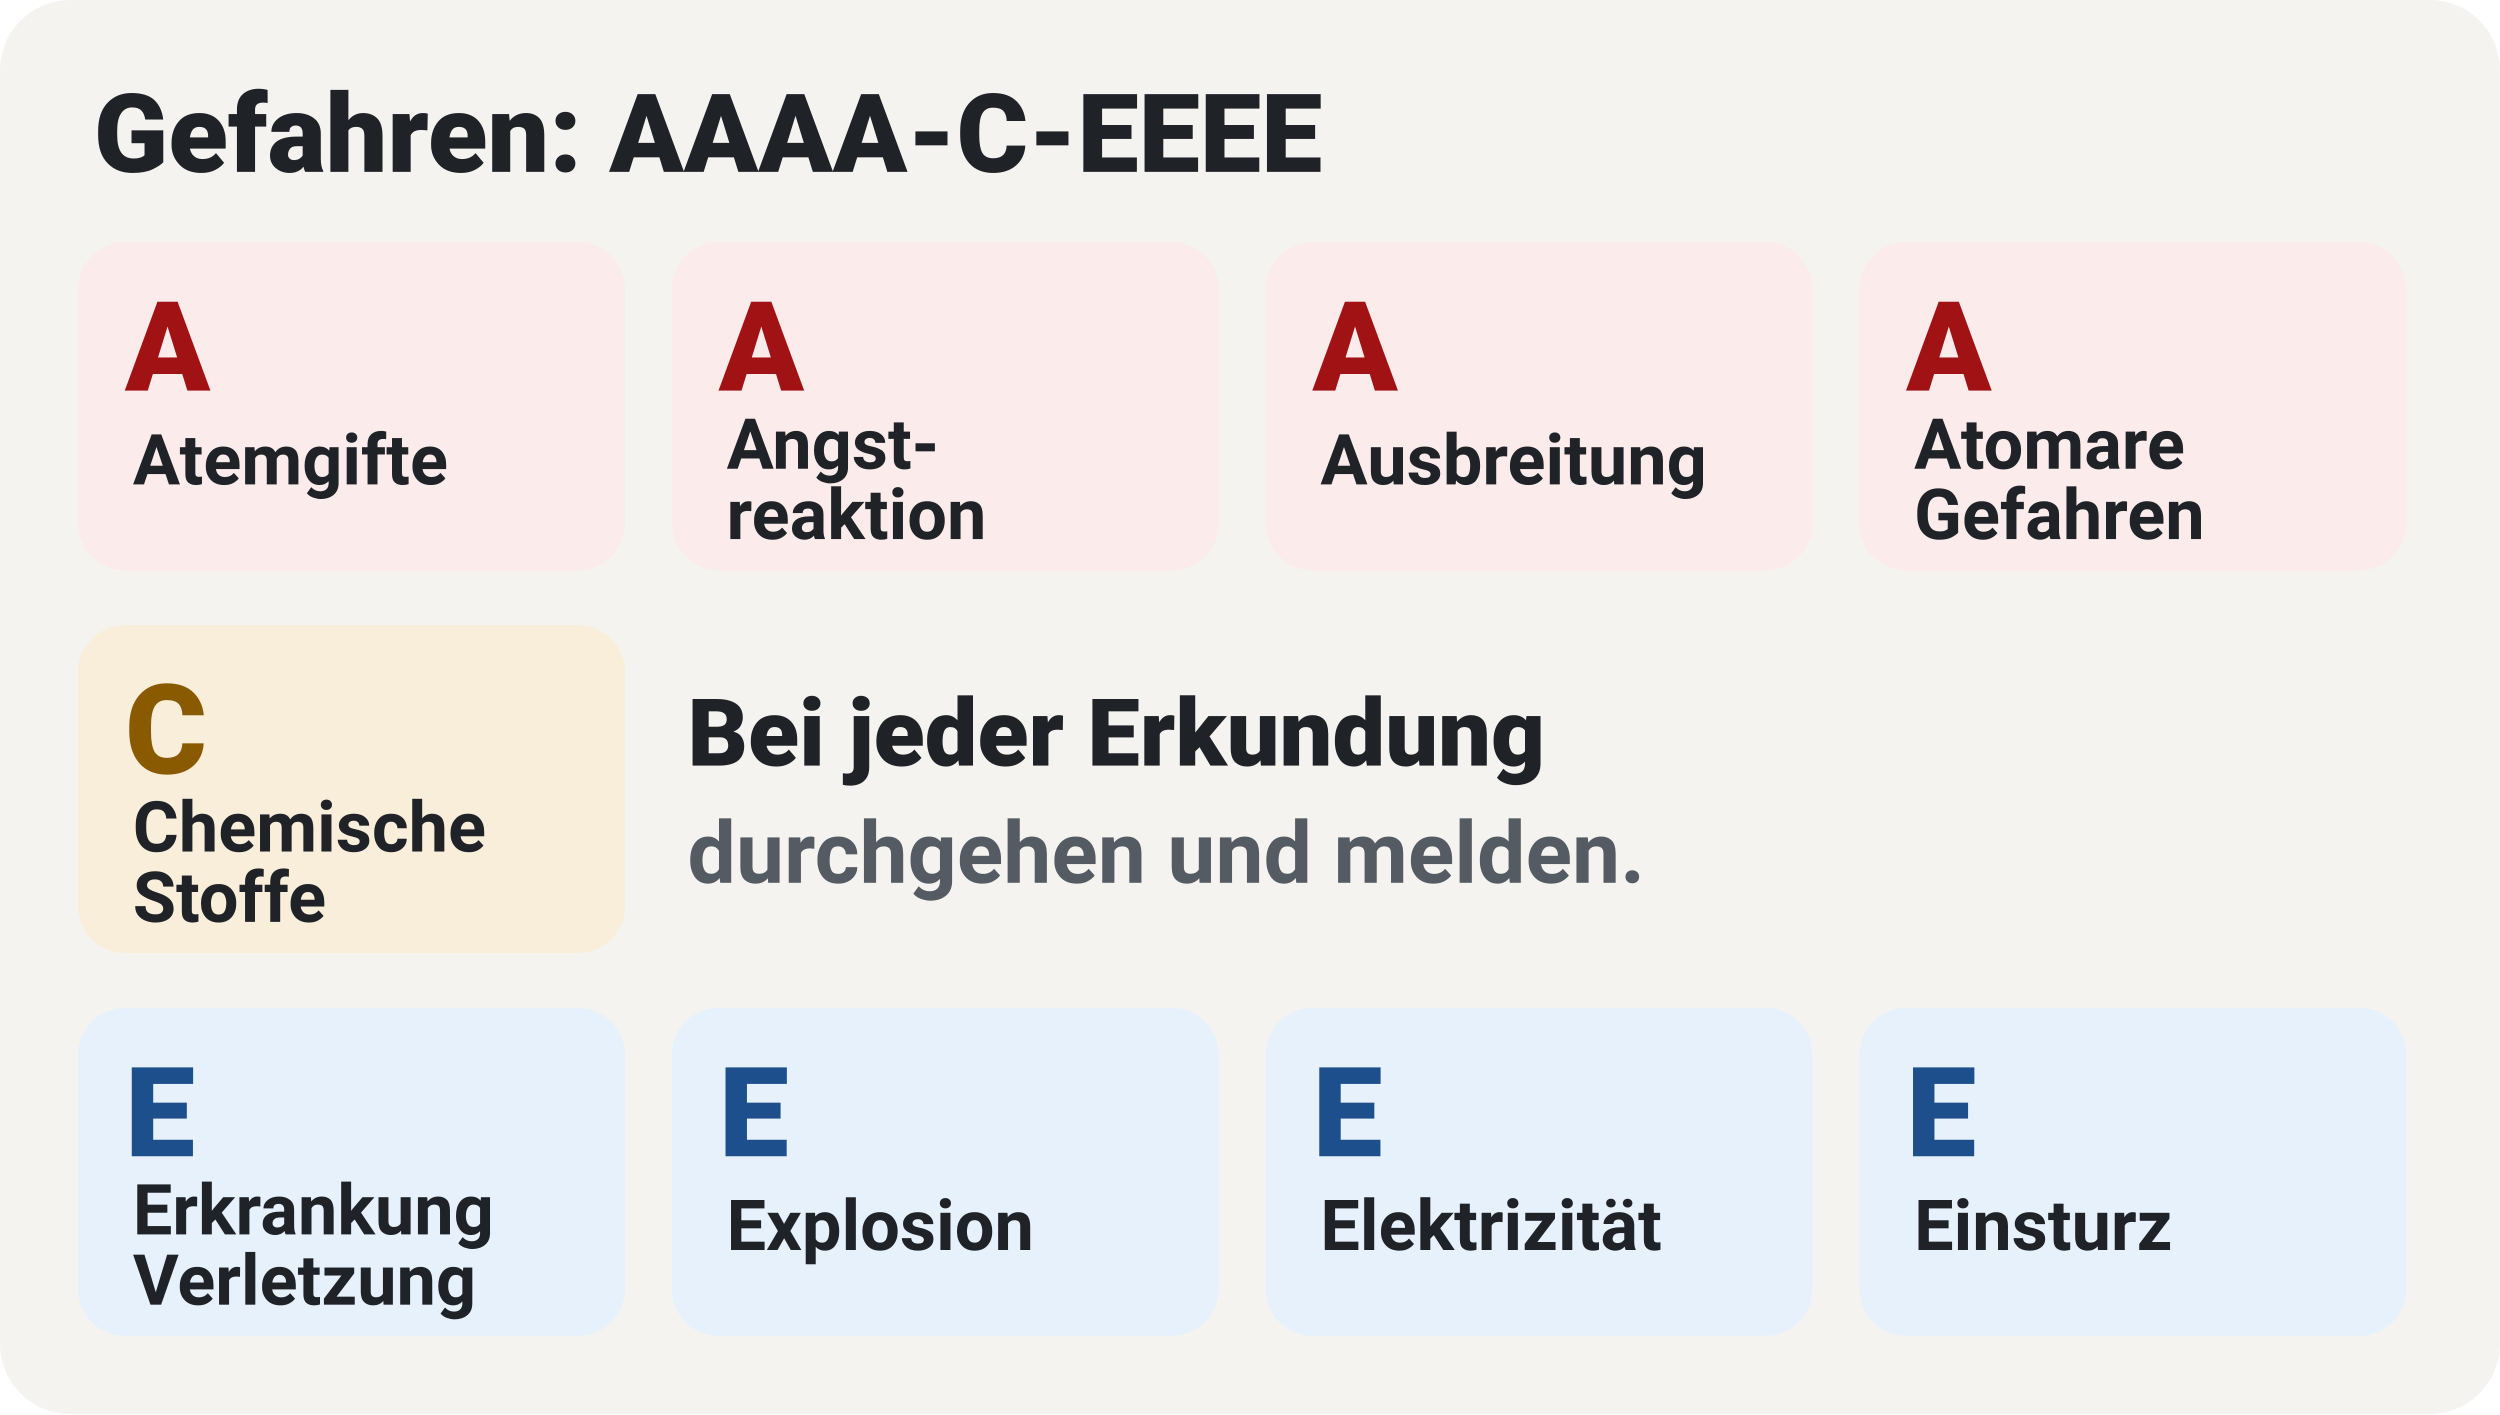
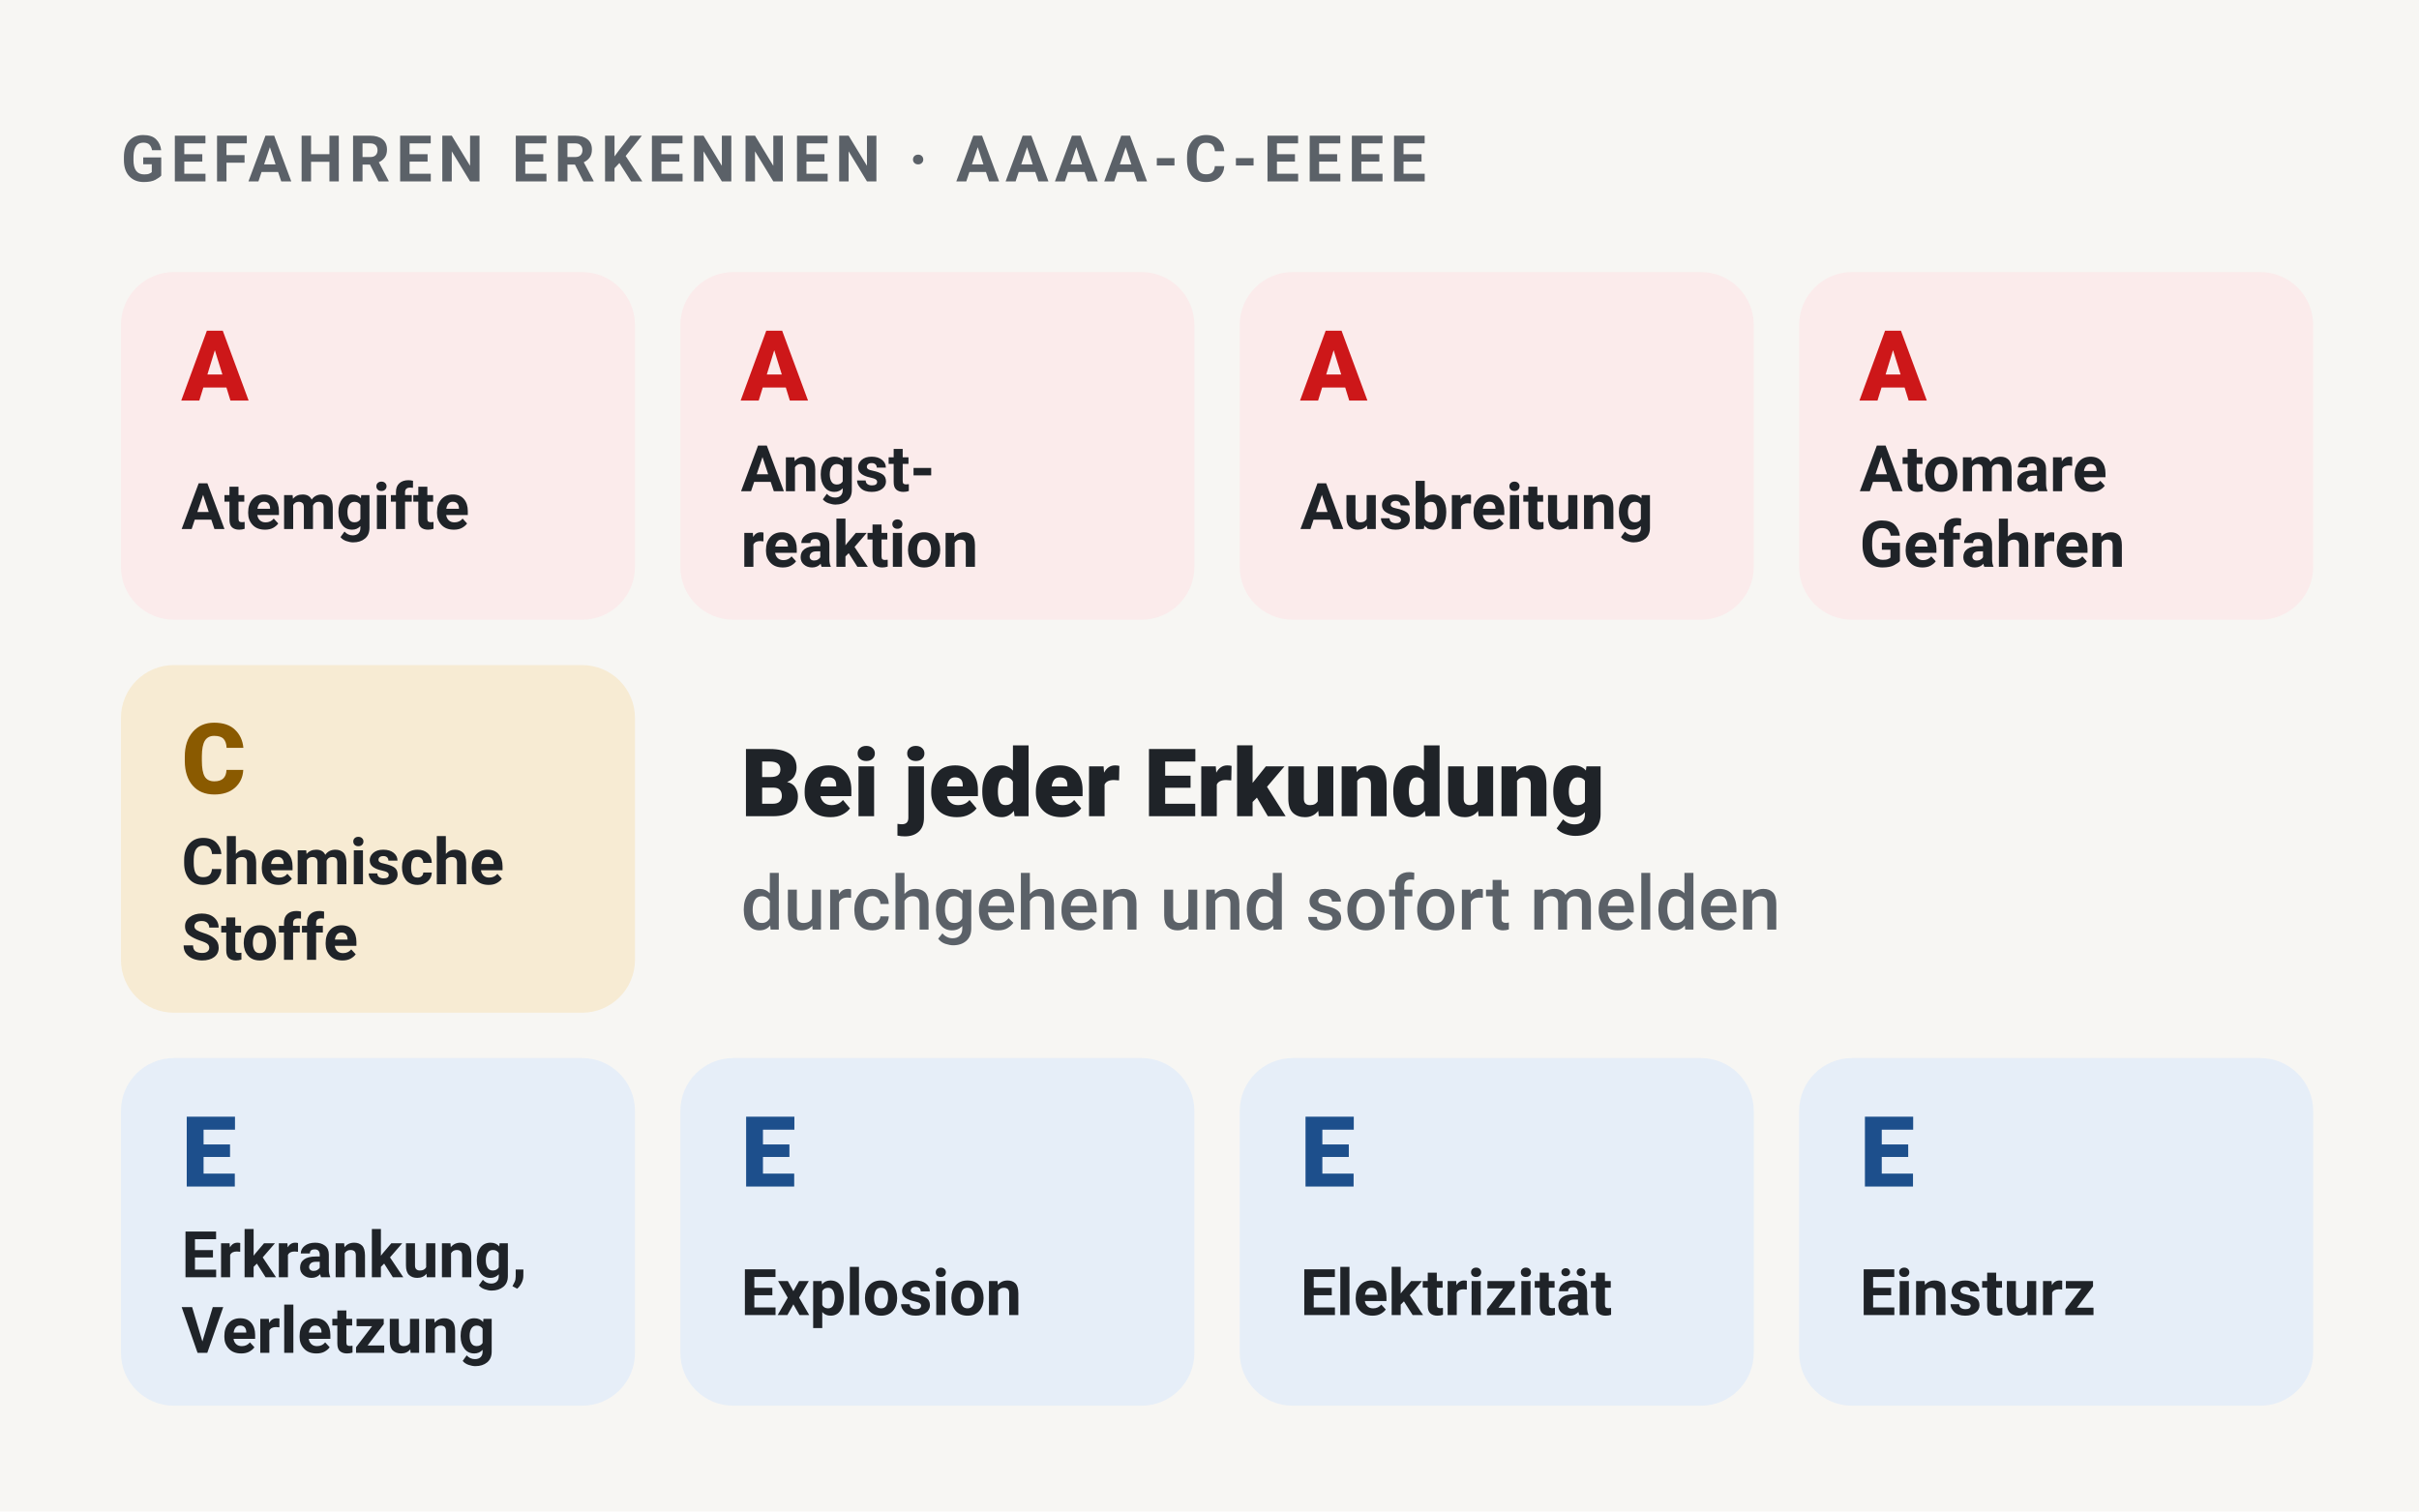
- <svg xmlns="http://www.w3.org/2000/svg" viewBox="0 0 640 362" font-family="Roboto, Arial, sans-serif">
-   <rect width="640" height="362" rx="18" fill="#F4F3F0" />
-   <text x="24" y="44" font-size="28" font-weight="800" fill="#1F2328" text-anchor="start">Gefahren: AAAA-C-EEEE</text>
-   <rect x="20" y="62" width="140" height="84" rx="12" fill="#FBEBEB" />
-   <text x="32" y="100" font-size="32" font-weight="800" fill="#A11214" text-anchor="start">A</text>
-   <text x="34" y="124" font-size="18" font-weight="700" fill="#1F2328">Atemgifte</text>
-   <rect x="172" y="62" width="140" height="84" rx="12" fill="#FBEBEB" />
-   <text x="184" y="100" font-size="32" font-weight="800" fill="#A11214" text-anchor="start">A</text>
-   <text x="186" y="120" font-size="18" font-weight="700" fill="#1F2328">Angst-</text>
-   <text x="186" y="138" font-size="18" font-weight="700" fill="#1F2328">reaktion</text>
-   <rect x="324" y="62" width="140" height="84" rx="12" fill="#FBEBEB" />
-   <text x="336" y="100" font-size="32" font-weight="800" fill="#A11214" text-anchor="start">A</text>
-   <text x="338" y="124" font-size="18" font-weight="700" fill="#1F2328">Ausbreitung</text>
-   <rect x="476" y="62" width="140" height="84" rx="12" fill="#FBEBEB" />
-   <text x="488" y="100" font-size="32" font-weight="800" fill="#A11214" text-anchor="start">A</text>
-   <text x="490" y="120" font-size="18" font-weight="700" fill="#1F2328">Atomare</text>
-   <text x="490" y="138" font-size="18" font-weight="700" fill="#1F2328">Gefahren</text>
-   <rect x="20" y="160" width="140" height="84" rx="12" fill="#F9EEDA" />
-   <text x="32" y="198" font-size="32" font-weight="800" fill="#8A5A00" text-anchor="start">C</text>
-   <text x="34" y="218" font-size="18" font-weight="700" fill="#1F2328">Chemische</text>
-   <text x="34" y="236" font-size="18" font-weight="700" fill="#1F2328">Stoffe</text>
-   <text x="176" y="196" font-size="24" font-weight="800" fill="#1F2328" text-anchor="start">Bei jeder Erkundung</text>
-   <text x="176" y="226" font-size="22" font-weight="600" fill="#555B62" text-anchor="start">durchgehen und melden.</text>
-   <rect x="20" y="258" width="140" height="84" rx="12" fill="#E7F1FB" />
-   <text x="32" y="296" font-size="32" font-weight="800" fill="#1D4F8C" text-anchor="start">E</text>
-   <text x="34" y="316" font-size="18" font-weight="700" fill="#1F2328">Erkrankung</text>
-   <text x="34" y="334" font-size="18" font-weight="700" fill="#1F2328">Verletzung</text>
-   <rect x="172" y="258" width="140" height="84" rx="12" fill="#E7F1FB" />
-   <text x="184" y="296" font-size="32" font-weight="800" fill="#1D4F8C" text-anchor="start">E</text>
-   <text x="186" y="320" font-size="18" font-weight="700" fill="#1F2328">Explosion</text>
-   <rect x="324" y="258" width="140" height="84" rx="12" fill="#E7F1FB" />
-   <text x="336" y="296" font-size="32" font-weight="800" fill="#1D4F8C" text-anchor="start">E</text>
-   <text x="338" y="320" font-size="18" font-weight="700" fill="#1F2328">Elektrizität</text>
-   <rect x="476" y="258" width="140" height="84" rx="12" fill="#E7F1FB" />
-   <text x="488" y="296" font-size="32" font-weight="800" fill="#1D4F8C" text-anchor="start">E</text>
-   <text x="490" y="320" font-size="18" font-weight="700" fill="#1F2328">Einsturz</text>
+ <svg xmlns="http://www.w3.org/2000/svg" viewBox="0 0 640 400" font-family="Roboto, Helvetica, Arial, sans-serif">
+   <rect width="640" height="400" fill="#F7F6F3" />
+   <text x="32" y="48" font-size="17" font-weight="700" fill="#5B6168" text-anchor="start" letter-spacing="1.6">GEFAHREN ERKENNEN · AAAA-C-EEEE</text>
+   <rect x="32" y="72" width="136" height="92" rx="14" fill="#FBEBEB" />
+   <text x="48" y="106" font-size="26" font-weight="800" fill="#CD1719" text-anchor="start" letter-spacing="0">A</text>
+   <text x="48" y="140" font-size="17" font-weight="700" fill="#1F2328" text-anchor="start" letter-spacing="0">Atemgifte</text>
+   <rect x="180" y="72" width="136" height="92" rx="14" fill="#FBEBEB" />
+   <text x="196" y="106" font-size="26" font-weight="800" fill="#CD1719" text-anchor="start" letter-spacing="0">A</text>
+   <text x="196" y="130" font-size="17" font-weight="700" fill="#1F2328" text-anchor="start" letter-spacing="0">Angst-</text>
+   <text x="196" y="150" font-size="17" font-weight="700" fill="#1F2328" text-anchor="start" letter-spacing="0">reaktion</text>
+   <rect x="328" y="72" width="136" height="92" rx="14" fill="#FBEBEB" />
+   <text x="344" y="106" font-size="26" font-weight="800" fill="#CD1719" text-anchor="start" letter-spacing="0">A</text>
+   <text x="344" y="140" font-size="17" font-weight="700" fill="#1F2328" text-anchor="start" letter-spacing="0">Ausbreitung</text>
+   <rect x="476" y="72" width="136" height="92" rx="14" fill="#FBEBEB" />
+   <text x="492" y="106" font-size="26" font-weight="800" fill="#CD1719" text-anchor="start" letter-spacing="0">A</text>
+   <text x="492" y="130" font-size="17" font-weight="700" fill="#1F2328" text-anchor="start" letter-spacing="0">Atomare</text>
+   <text x="492" y="150" font-size="17" font-weight="700" fill="#1F2328" text-anchor="start" letter-spacing="0">Gefahren</text>
+   <rect x="32" y="176" width="136" height="92" rx="14" fill="#F7EBD3" />
+   <text x="48" y="210" font-size="26" font-weight="800" fill="#8A5A00" text-anchor="start" letter-spacing="0">C</text>
+   <text x="48" y="234" font-size="17" font-weight="700" fill="#1F2328" text-anchor="start" letter-spacing="0">Chemische</text>
+   <text x="48" y="254" font-size="17" font-weight="700" fill="#1F2328" text-anchor="start" letter-spacing="0">Stoffe</text>
+   <text x="196" y="216" font-size="25" font-weight="800" fill="#1F2328" text-anchor="start" letter-spacing="0">Bei jeder Erkundung</text>
+   <text x="196" y="246" font-size="20" font-weight="500" fill="#5B6168" text-anchor="start" letter-spacing="0">durchgehen und sofort melden</text>
+   <rect x="32" y="280" width="136" height="92" rx="14" fill="#E6EEF8" />
+   <text x="48" y="314" font-size="26" font-weight="800" fill="#1D4F8C" text-anchor="start" letter-spacing="0">E</text>
+   <text x="48" y="338" font-size="17" font-weight="700" fill="#1F2328" text-anchor="start" letter-spacing="0">Erkrankung,</text>
+   <text x="48" y="358" font-size="17" font-weight="700" fill="#1F2328" text-anchor="start" letter-spacing="0">Verletzung</text>
+   <rect x="180" y="280" width="136" height="92" rx="14" fill="#E6EEF8" />
+   <text x="196" y="314" font-size="26" font-weight="800" fill="#1D4F8C" text-anchor="start" letter-spacing="0">E</text>
+   <text x="196" y="348" font-size="17" font-weight="700" fill="#1F2328" text-anchor="start" letter-spacing="0">Explosion</text>
+   <rect x="328" y="280" width="136" height="92" rx="14" fill="#E6EEF8" />
+   <text x="344" y="314" font-size="26" font-weight="800" fill="#1D4F8C" text-anchor="start" letter-spacing="0">E</text>
+   <text x="344" y="348" font-size="17" font-weight="700" fill="#1F2328" text-anchor="start" letter-spacing="0">Elektrizität</text>
+   <rect x="476" y="280" width="136" height="92" rx="14" fill="#E6EEF8" />
+   <text x="492" y="314" font-size="26" font-weight="800" fill="#1D4F8C" text-anchor="start" letter-spacing="0">E</text>
+   <text x="492" y="348" font-size="17" font-weight="700" fill="#1F2328" text-anchor="start" letter-spacing="0">Einsturz</text>
</svg>
